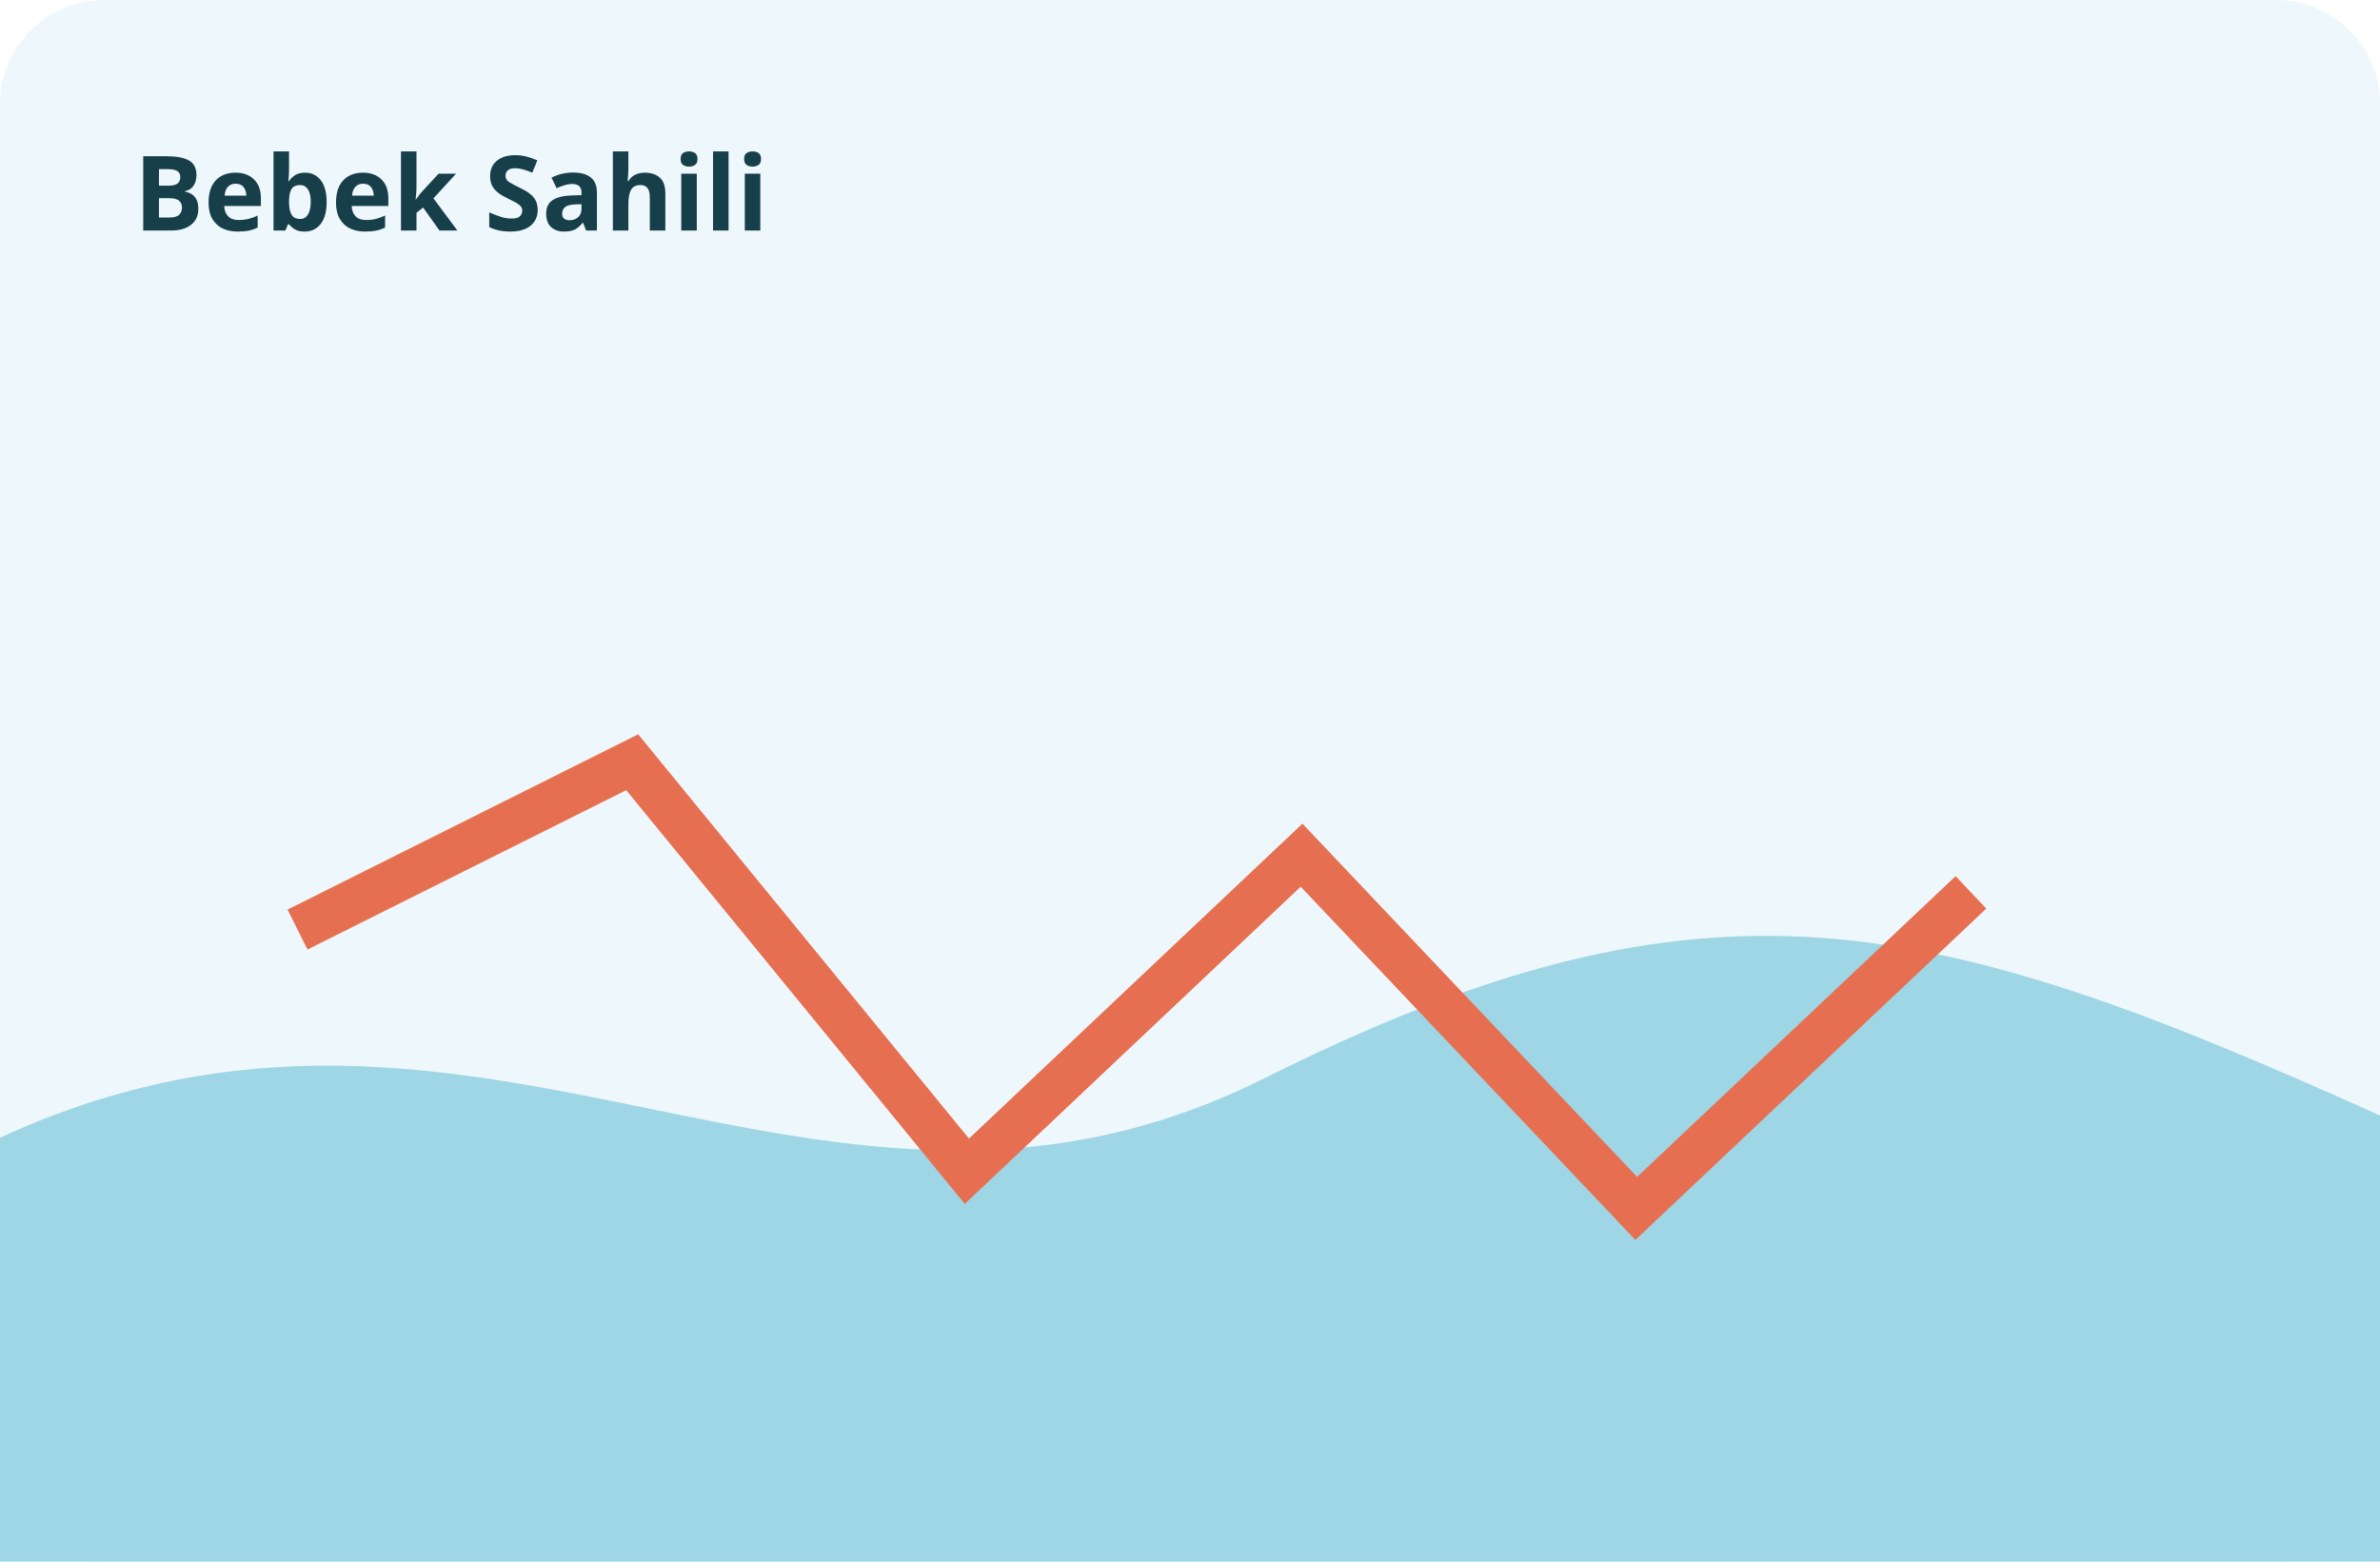
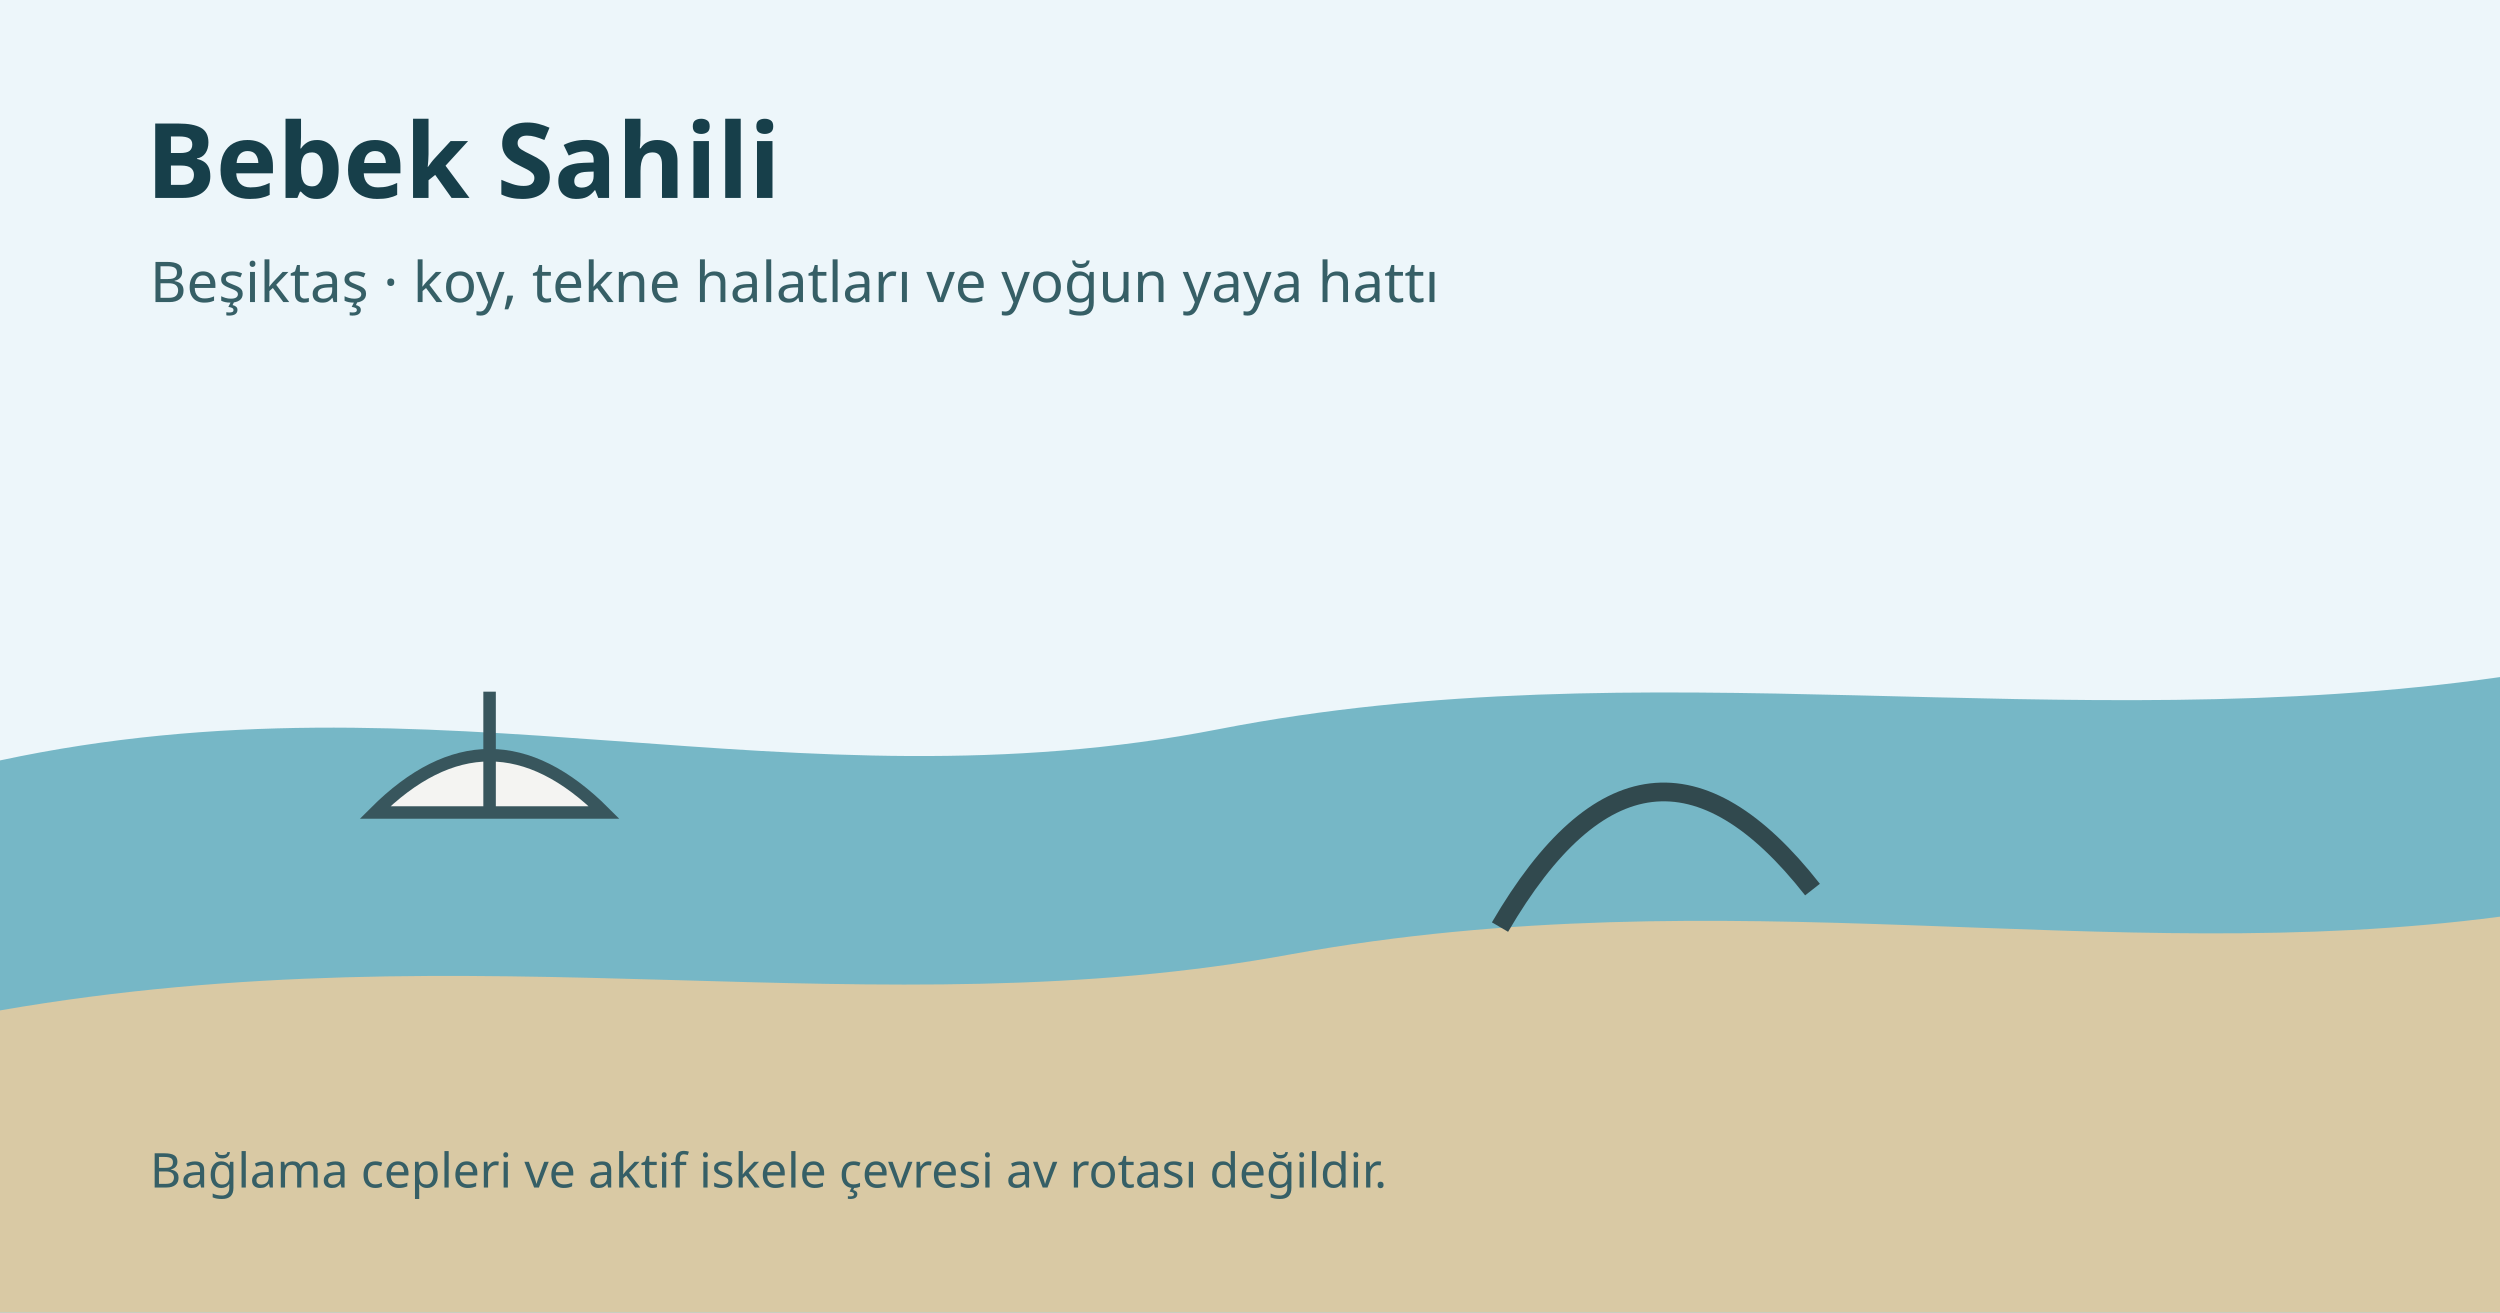
- <svg xmlns="http://www.w3.org/2000/svg" viewBox="0 0 640 420">
-   <rect width="640" height="420" rx="28" fill="#eef7fb" />
-   <path d="M0 306C130 246 220 350 340 290S520 246 640 300V420H0Z" fill="#9fd6e5" />
-   <polyline points="80,250 170,205 260,315 350,230 440,325 530,240" fill="none" stroke="#e66f51" stroke-width="12" />
-   <text x="36" y="62" font-family="system-ui" font-size="28" font-weight="700" fill="#173f4a">Bebek Sahili</text>
+ <svg xmlns="http://www.w3.org/2000/svg" viewBox="0 0 1200 630" role="img" aria-labelledby="t d">
+   <rect width="1200" height="630" fill="#edf6fa" />
+   <path d="M0 365C210 320 380 390 585 350C790 310 990 355 1200 325V630H0Z" fill="#76b7c6" />
+   <path d="M0 485C230 445 420 495 620 458C830 420 1010 465 1200 440V630H0Z" fill="#d9c9a4" />
+   <path d="M180 390q55-55 110 0h-110z" fill="#f4f4f2" stroke="#38565d" stroke-width="6" />
+   <path d="M235 390v-58" stroke="#38565d" stroke-width="6" />
+   <path d="M720 445q70-120 150-18" fill="none" stroke="#31494e" stroke-width="9" />
+   <text x="70" y="95" font-family="system-ui" font-size="50" font-weight="700" fill="#173f4a">Bebek Sahili</text>
+   <text x="72" y="145" font-family="system-ui" font-size="27" fill="#365f66">Beşiktaş · koy, tekne halatları ve yoğun yaya hattı</text>
+   <text x="72" y="570" font-family="system-ui" font-size="23" fill="#365f66">Bağlama cepleri ve aktif iskele çevresi av rotası değildir.</text>
</svg>
